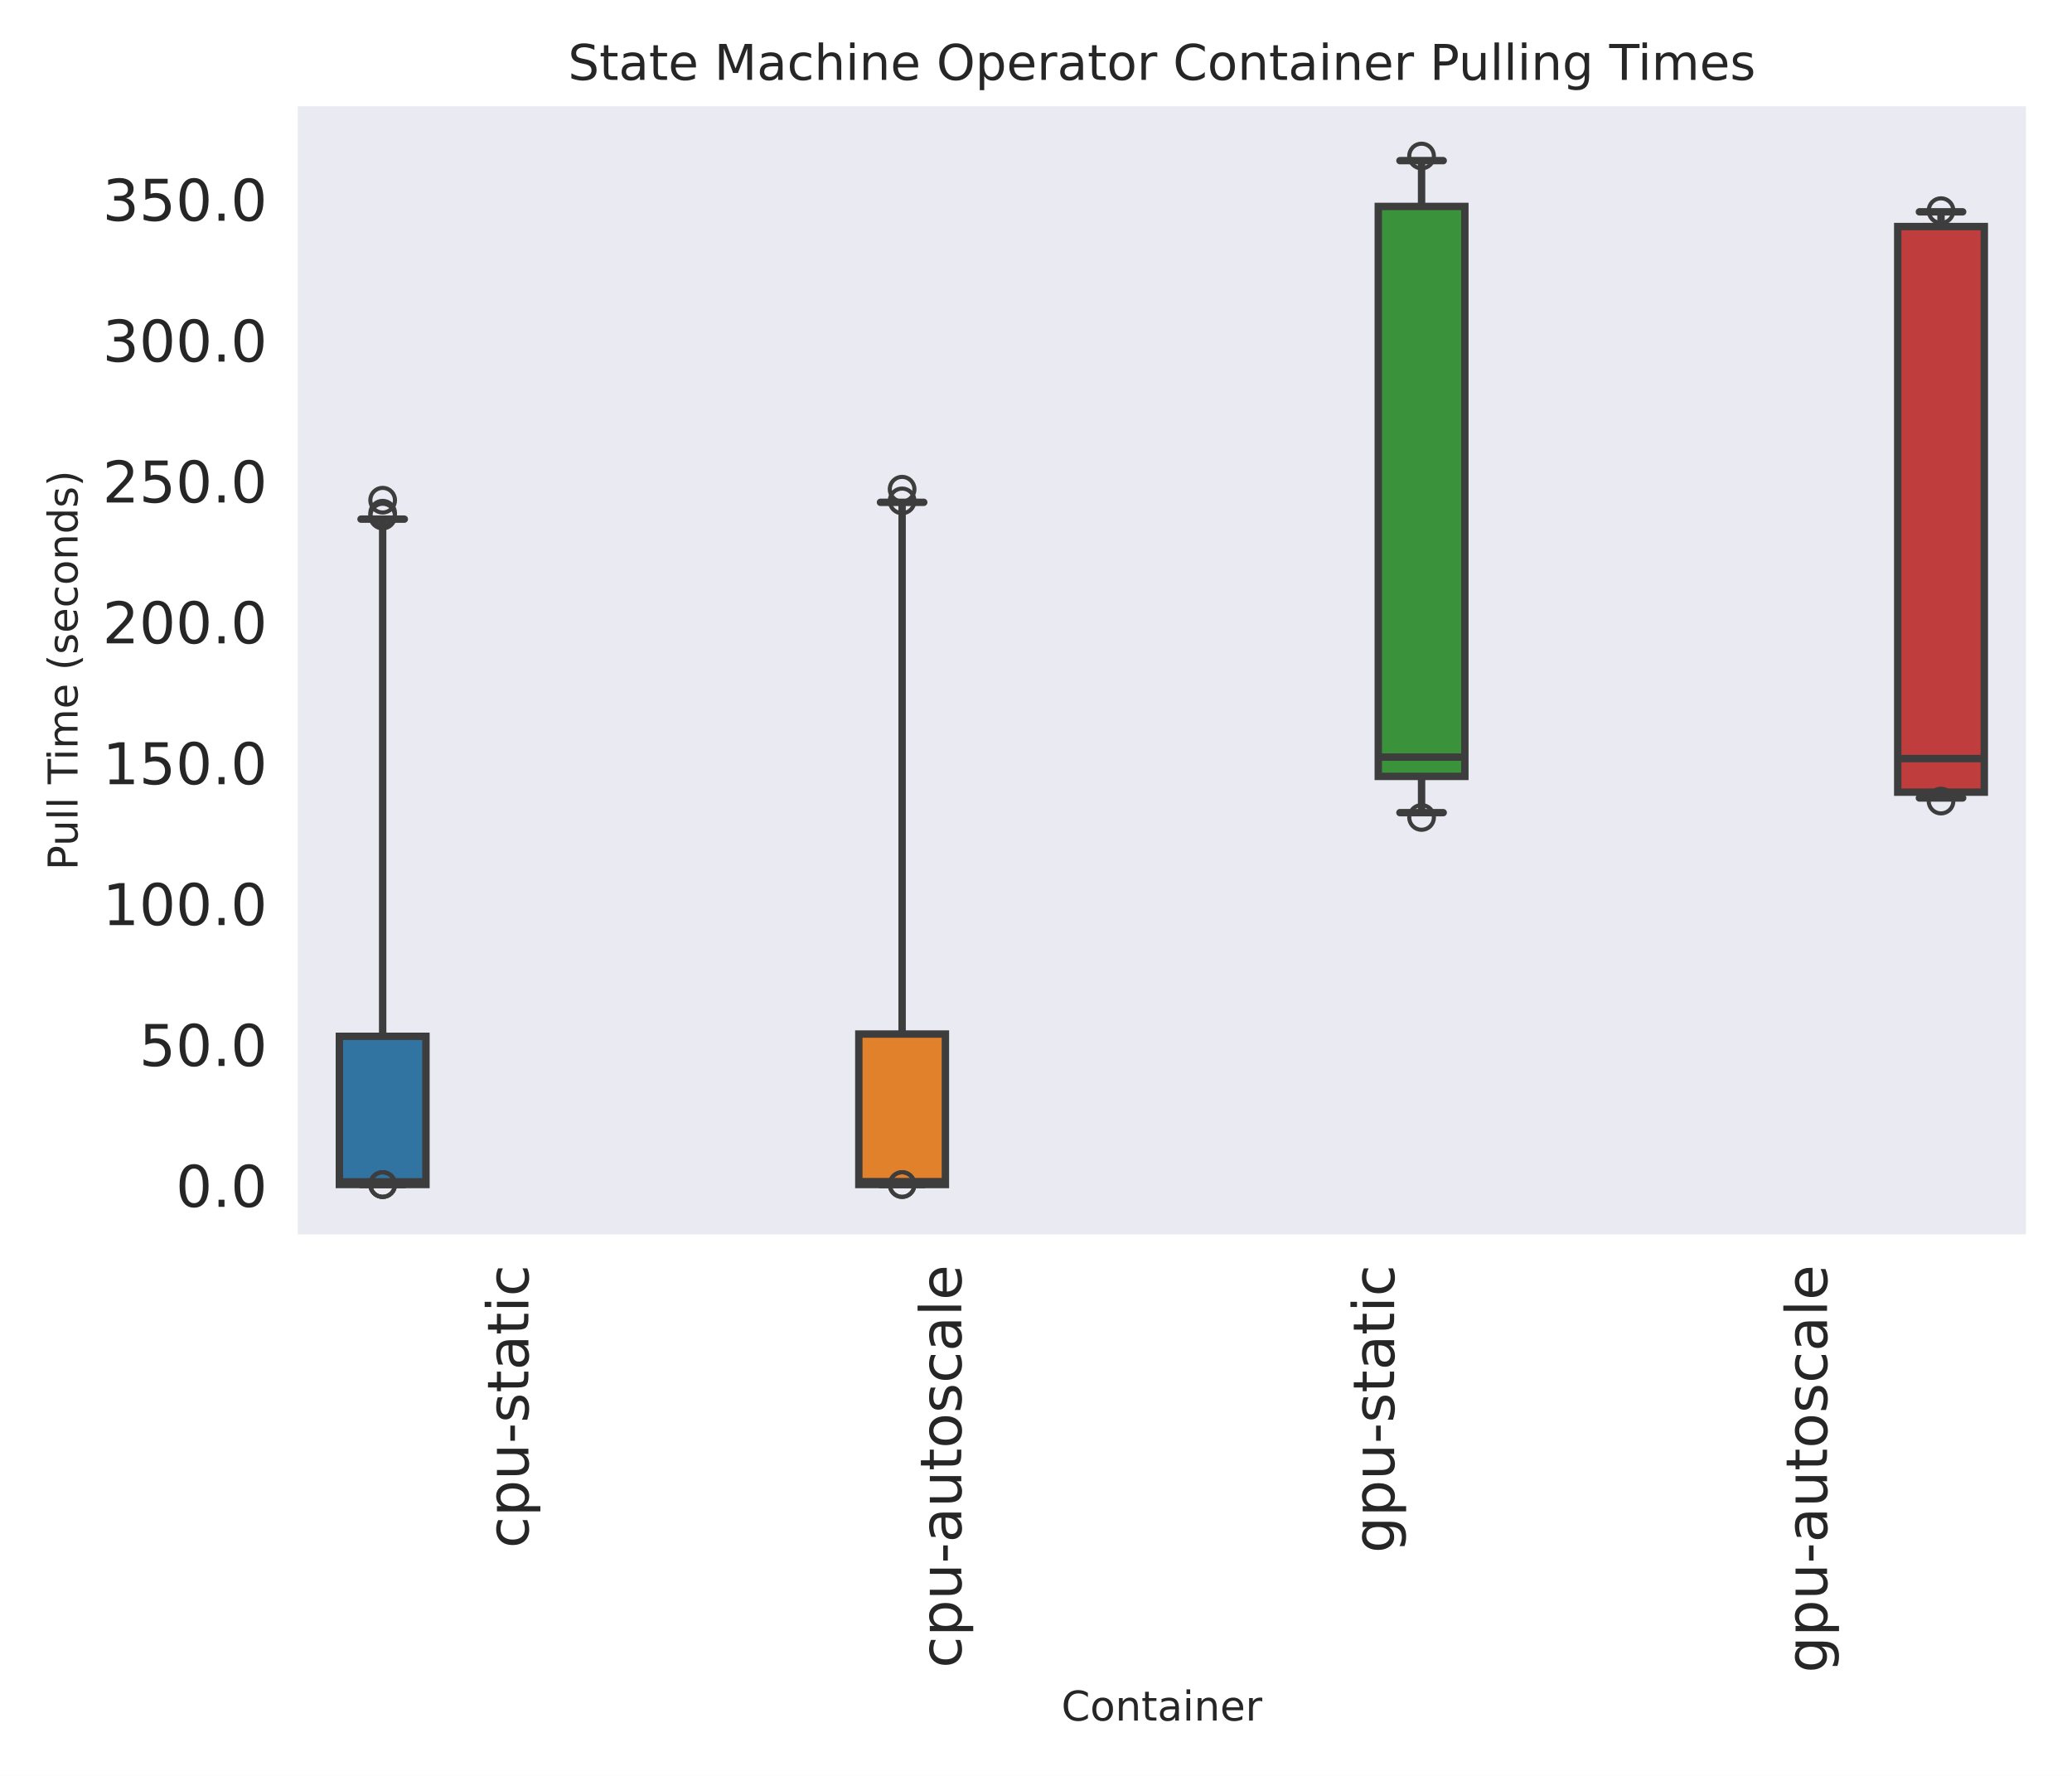
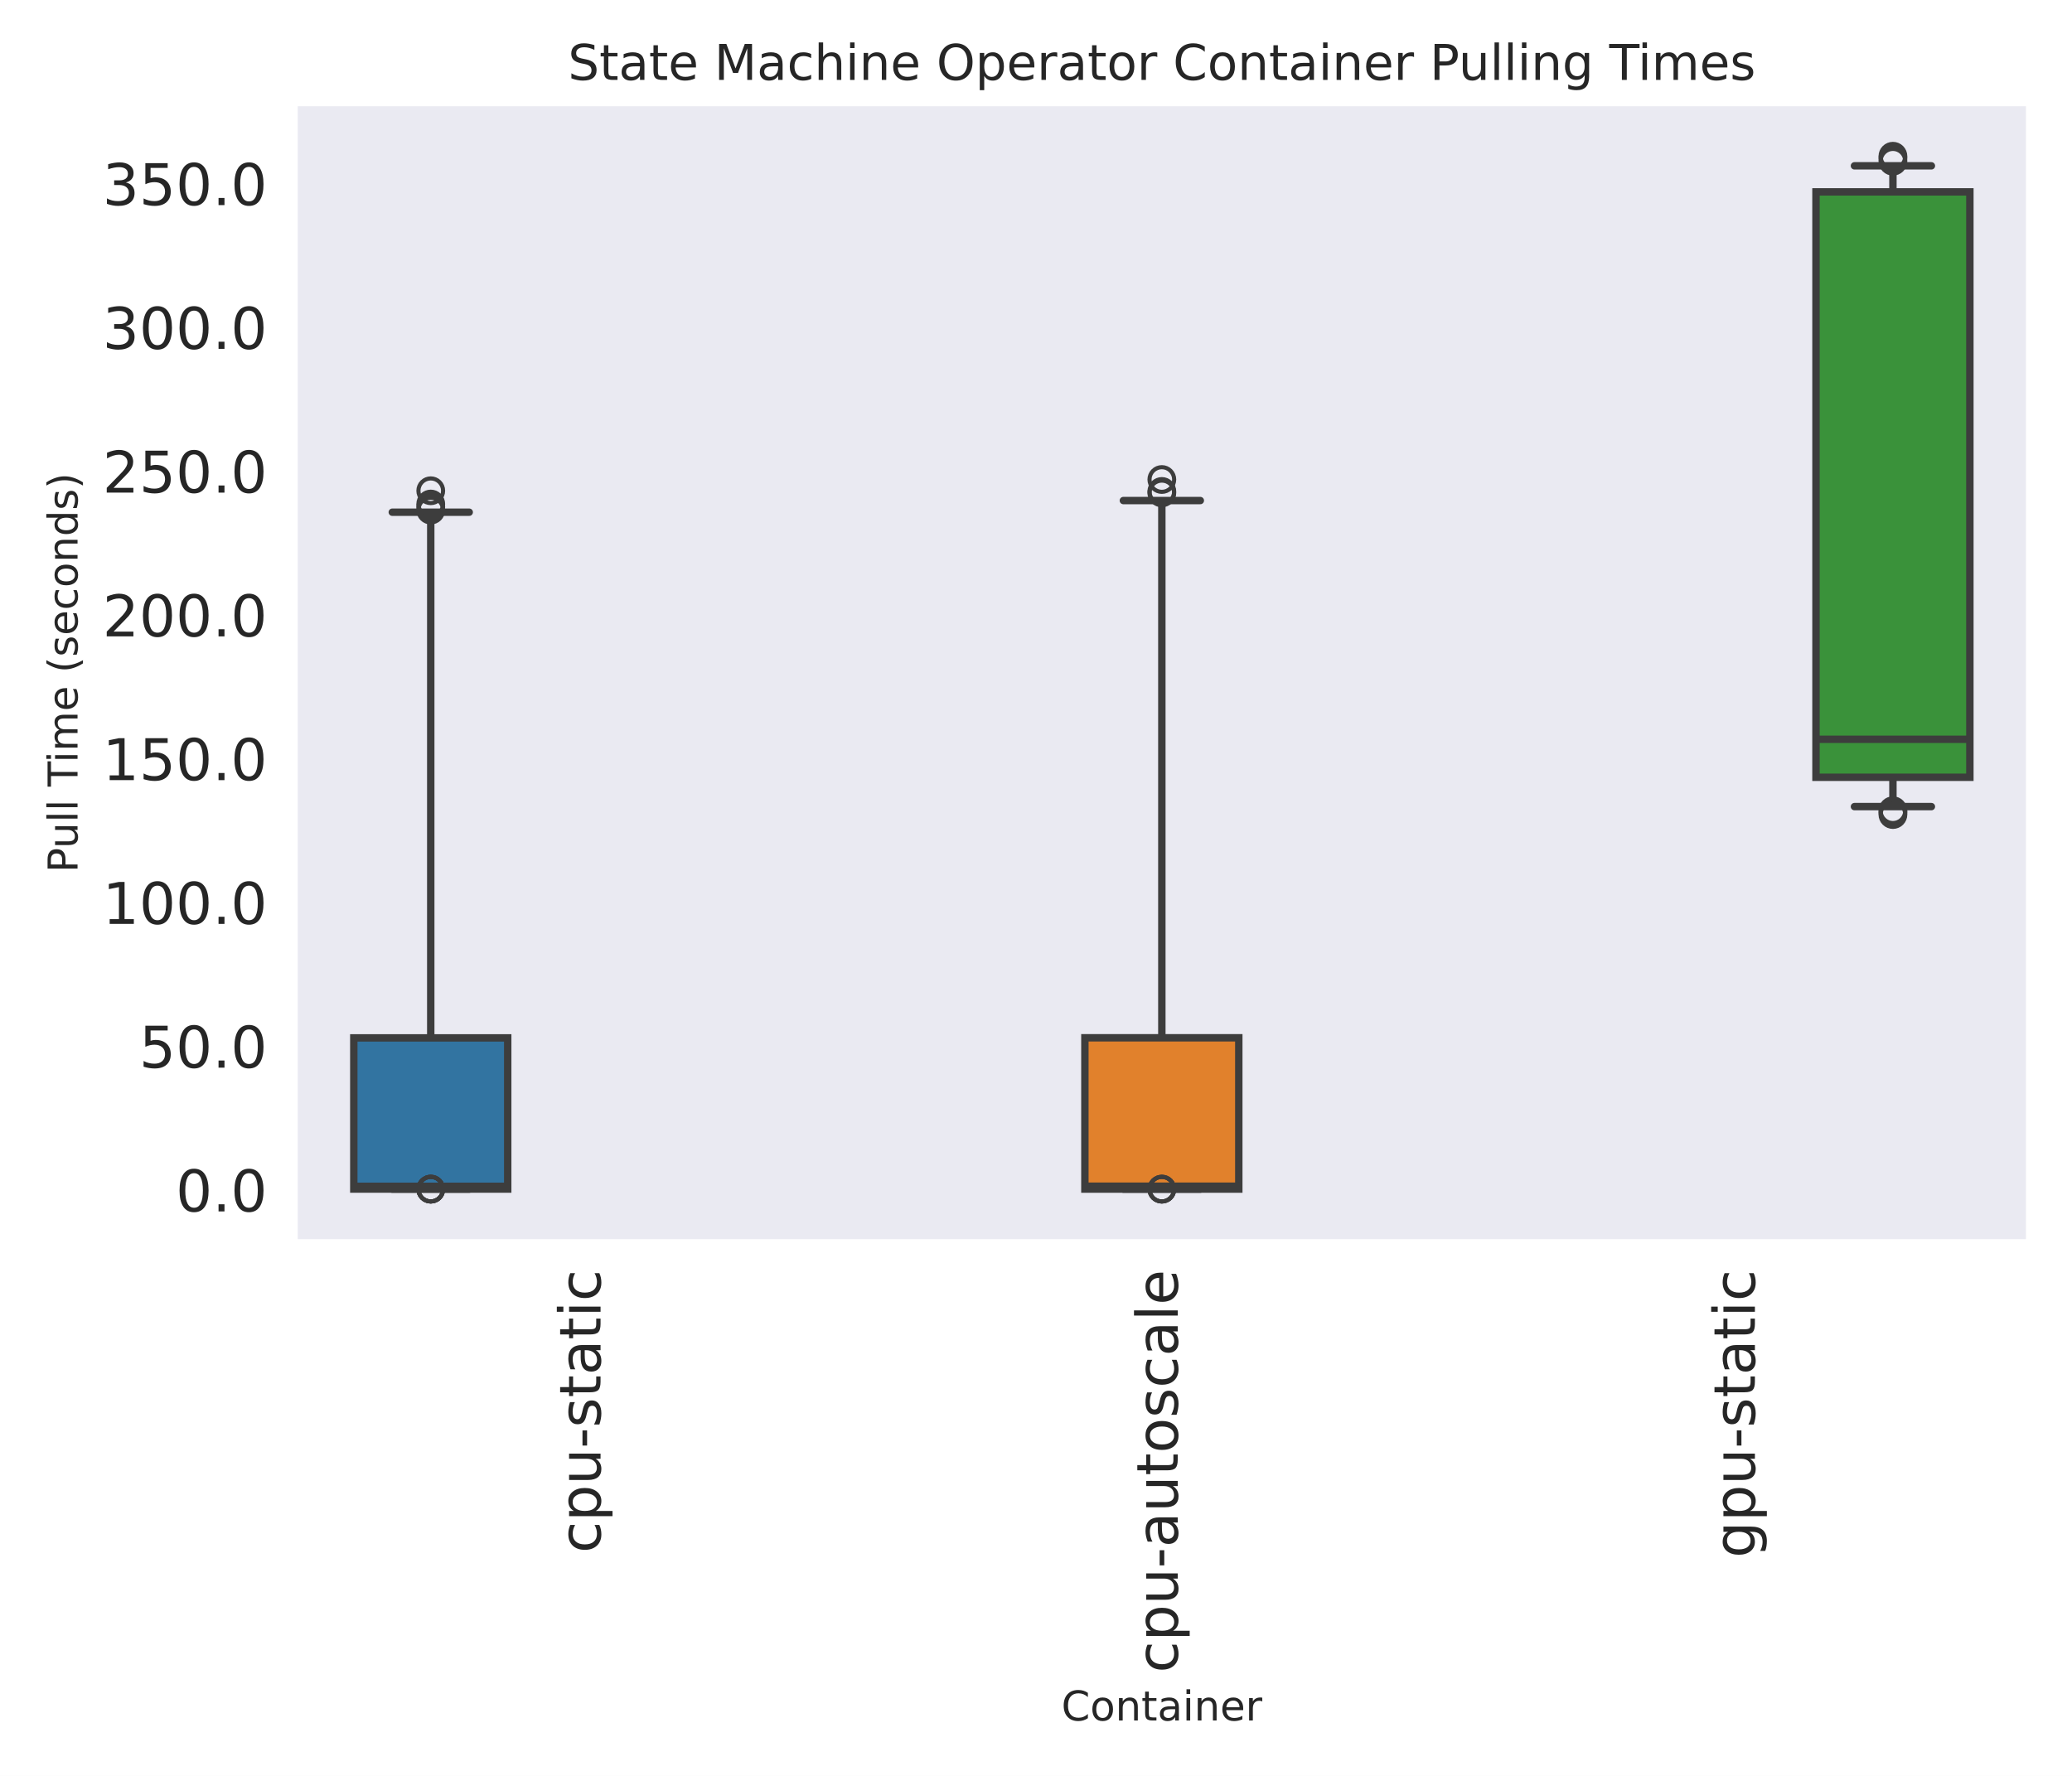
<svg xmlns="http://www.w3.org/2000/svg" xmlns:xlink="http://www.w3.org/1999/xlink" width="504pt" height="432pt" viewBox="0 0 504 432" version="1.1">
  <defs>
    <style type="text/css">*{stroke-linejoin: round; stroke-linecap: butt}</style>
  </defs>
  <g id="figure_1">
    <g id="patch_1">
      <path d="M 0 432  L 504 432  L 504 0  L 0 0  z " style="fill: #ffffff" />
    </g>
    <g id="axes_1">
      <g id="patch_2">
-         <path d="M 72.02 300.67  L 493.2 300.67  L 493.2 25.44  L 72.02 25.44  z " style="fill: #eaeaf2" />
+         <path d="M 72.02 301.84  L 493.2 301.84  L 493.2 25.44  L 72.02 25.44  z " style="fill: #eaeaf2" />
      </g>
      <g id="matplotlib.axis_1">
        <g id="xtick_1">
          <g id="text_1">
-             <g style="fill: #262626" transform="translate(128.5306 376.6156) rotate(-90) scale(0.14 -0.14)">
+             <g style="fill: #262626" transform="translate(146.0798 377.7856) rotate(-90) scale(0.14 -0.14)">
              <defs>
                <path id="DejaVuSans-63" d="M 3122 3366  L 3122 2828  Q 2878 2963 2633 3030  Q 2388 3097 2138 3097  Q 1578 3097 1268 2742  Q 959 2388 959 1747  Q 959 1106 1268 751  Q 1578 397 2138 397  Q 2388 397 2633 464  Q 2878 531 3122 666  L 3122 134  Q 2881 22 2623 -34  Q 2366 -91 2075 -91  Q 1284 -91 818 406  Q 353 903 353 1747  Q 353 2603 823 3093  Q 1294 3584 2113 3584  Q 2378 3584 2631 3529  Q 2884 3475 3122 3366  z " transform="scale(0.015625)" />
                <path id="DejaVuSans-70" d="M 1159 525  L 1159 -1331  L 581 -1331  L 581 3500  L 1159 3500  L 1159 2969  Q 1341 3281 1617 3432  Q 1894 3584 2278 3584  Q 2916 3584 3314 3078  Q 3713 2572 3713 1747  Q 3713 922 3314 415  Q 2916 -91 2278 -91  Q 1894 -91 1617 61  Q 1341 213 1159 525  z M 3116 1747  Q 3116 2381 2855 2742  Q 2594 3103 2138 3103  Q 1681 3103 1420 2742  Q 1159 2381 1159 1747  Q 1159 1113 1420 752  Q 1681 391 2138 391  Q 2594 391 2855 752  Q 3116 1113 3116 1747  z " transform="scale(0.015625)" />
                <path id="DejaVuSans-75" d="M 544 1381  L 544 3500  L 1119 3500  L 1119 1403  Q 1119 906 1312 657  Q 1506 409 1894 409  Q 2359 409 2629 706  Q 2900 1003 2900 1516  L 2900 3500  L 3475 3500  L 3475 0  L 2900 0  L 2900 538  Q 2691 219 2414 64  Q 2138 -91 1772 -91  Q 1169 -91 856 284  Q 544 659 544 1381  z M 1991 3584  L 1991 3584  z " transform="scale(0.015625)" />
                <path id="DejaVuSans-2d" d="M 313 2009  L 1997 2009  L 1997 1497  L 313 1497  L 313 2009  z " transform="scale(0.015625)" />
                <path id="DejaVuSans-73" d="M 2834 3397  L 2834 2853  Q 2591 2978 2328 3040  Q 2066 3103 1784 3103  Q 1356 3103 1142 2972  Q 928 2841 928 2578  Q 928 2378 1081 2264  Q 1234 2150 1697 2047  L 1894 2003  Q 2506 1872 2764 1633  Q 3022 1394 3022 966  Q 3022 478 2636 193  Q 2250 -91 1575 -91  Q 1294 -91 989 -36  Q 684 19 347 128  L 347 722  Q 666 556 975 473  Q 1284 391 1588 391  Q 1994 391 2212 530  Q 2431 669 2431 922  Q 2431 1156 2273 1281  Q 2116 1406 1581 1522  L 1381 1569  Q 847 1681 609 1914  Q 372 2147 372 2553  Q 372 3047 722 3315  Q 1072 3584 1716 3584  Q 2034 3584 2315 3537  Q 2597 3491 2834 3397  z " transform="scale(0.015625)" />
                <path id="DejaVuSans-74" d="M 1172 4494  L 1172 3500  L 2356 3500  L 2356 3053  L 1172 3053  L 1172 1153  Q 1172 725 1289 603  Q 1406 481 1766 481  L 2356 481  L 2356 0  L 1766 0  Q 1100 0 847 248  Q 594 497 594 1153  L 594 3053  L 172 3053  L 172 3500  L 594 3500  L 594 4494  L 1172 4494  z " transform="scale(0.015625)" />
                <path id="DejaVuSans-61" d="M 2194 1759  Q 1497 1759 1228 1600  Q 959 1441 959 1056  Q 959 750 1161 570  Q 1363 391 1709 391  Q 2188 391 2477 730  Q 2766 1069 2766 1631  L 2766 1759  L 2194 1759  z M 3341 1997  L 3341 0  L 2766 0  L 2766 531  Q 2569 213 2275 61  Q 1981 -91 1556 -91  Q 1019 -91 701 211  Q 384 513 384 1019  Q 384 1609 779 1909  Q 1175 2209 1959 2209  L 2766 2209  L 2766 2266  Q 2766 2663 2505 2880  Q 2244 3097 1772 3097  Q 1472 3097 1187 3025  Q 903 2953 641 2809  L 641 3341  Q 956 3463 1253 3523  Q 1550 3584 1831 3584  Q 2591 3584 2966 3190  Q 3341 2797 3341 1997  z " transform="scale(0.015625)" />
                <path id="DejaVuSans-69" d="M 603 3500  L 1178 3500  L 1178 0  L 603 0  L 603 3500  z M 603 4863  L 1178 4863  L 1178 4134  L 603 4134  L 603 4863  z " transform="scale(0.015625)" />
              </defs>
              <use xlink:href="#DejaVuSans-63" />
              <use xlink:href="#DejaVuSans-70" x="54.98" />
              <use xlink:href="#DejaVuSans-75" x="118.457" />
              <use xlink:href="#DejaVuSans-2d" x="181.836" />
              <use xlink:href="#DejaVuSans-73" x="217.92" />
              <use xlink:href="#DejaVuSans-74" x="270.02" />
              <use xlink:href="#DejaVuSans-61" x="309.229" />
              <use xlink:href="#DejaVuSans-74" x="370.508" />
              <use xlink:href="#DejaVuSans-69" x="409.717" />
              <use xlink:href="#DejaVuSans-63" x="437.5" />
            </g>
          </g>
        </g>
        <g id="xtick_2">
          <g id="text_2">
-             <g style="fill: #262626" transform="translate(233.8256 405.7597) rotate(-90) scale(0.14 -0.14)">
+             <g style="fill: #262626" transform="translate(286.4731 406.9297) rotate(-90) scale(0.14 -0.14)">
              <defs>
                <path id="DejaVuSans-6f" d="M 1959 3097  Q 1497 3097 1228 2736  Q 959 2375 959 1747  Q 959 1119 1226 758  Q 1494 397 1959 397  Q 2419 397 2687 759  Q 2956 1122 2956 1747  Q 2956 2369 2687 2733  Q 2419 3097 1959 3097  z M 1959 3584  Q 2709 3584 3137 3096  Q 3566 2609 3566 1747  Q 3566 888 3137 398  Q 2709 -91 1959 -91  Q 1206 -91 779 398  Q 353 888 353 1747  Q 353 2609 779 3096  Q 1206 3584 1959 3584  z " transform="scale(0.015625)" />
                <path id="DejaVuSans-6c" d="M 603 4863  L 1178 4863  L 1178 0  L 603 0  L 603 4863  z " transform="scale(0.015625)" />
                <path id="DejaVuSans-65" d="M 3597 1894  L 3597 1613  L 953 1613  Q 991 1019 1311 708  Q 1631 397 2203 397  Q 2534 397 2845 478  Q 3156 559 3463 722  L 3463 178  Q 3153 47 2828 -22  Q 2503 -91 2169 -91  Q 1331 -91 842 396  Q 353 884 353 1716  Q 353 2575 817 3079  Q 1281 3584 2069 3584  Q 2775 3584 3186 3129  Q 3597 2675 3597 1894  z M 3022 2063  Q 3016 2534 2758 2815  Q 2500 3097 2075 3097  Q 1594 3097 1305 2825  Q 1016 2553 972 2059  L 3022 2063  z " transform="scale(0.015625)" />
              </defs>
              <use xlink:href="#DejaVuSans-63" />
              <use xlink:href="#DejaVuSans-70" x="54.98" />
              <use xlink:href="#DejaVuSans-75" x="118.457" />
              <use xlink:href="#DejaVuSans-2d" x="181.836" />
              <use xlink:href="#DejaVuSans-61" x="217.92" />
              <use xlink:href="#DejaVuSans-75" x="279.199" />
              <use xlink:href="#DejaVuSans-74" x="342.578" />
              <use xlink:href="#DejaVuSans-6f" x="381.787" />
              <use xlink:href="#DejaVuSans-73" x="442.969" />
              <use xlink:href="#DejaVuSans-63" x="495.068" />
              <use xlink:href="#DejaVuSans-61" x="550.049" />
              <use xlink:href="#DejaVuSans-6c" x="611.328" />
              <use xlink:href="#DejaVuSans-65" x="639.111" />
            </g>
          </g>
        </g>
        <g id="xtick_3">
          <g id="text_3">
-             <g style="fill: #262626" transform="translate(339.1206 377.8056) rotate(-90) scale(0.14 -0.14)">
+             <g style="fill: #262626" transform="translate(426.8665 378.9756) rotate(-90) scale(0.14 -0.14)">
              <defs>
                <path id="DejaVuSans-67" d="M 2906 1791  Q 2906 2416 2648 2759  Q 2391 3103 1925 3103  Q 1463 3103 1205 2759  Q 947 2416 947 1791  Q 947 1169 1205 825  Q 1463 481 1925 481  Q 2391 481 2648 825  Q 2906 1169 2906 1791  z M 3481 434  Q 3481 -459 3084 -895  Q 2688 -1331 1869 -1331  Q 1566 -1331 1297 -1286  Q 1028 -1241 775 -1147  L 775 -588  Q 1028 -725 1275 -790  Q 1522 -856 1778 -856  Q 2344 -856 2625 -561  Q 2906 -266 2906 331  L 2906 616  Q 2728 306 2450 153  Q 2172 0 1784 0  Q 1141 0 747 490  Q 353 981 353 1791  Q 353 2603 747 3093  Q 1141 3584 1784 3584  Q 2172 3584 2450 3431  Q 2728 3278 2906 2969  L 2906 3500  L 3481 3500  L 3481 434  z " transform="scale(0.015625)" />
              </defs>
              <use xlink:href="#DejaVuSans-67" />
              <use xlink:href="#DejaVuSans-70" x="63.477" />
              <use xlink:href="#DejaVuSans-75" x="126.953" />
              <use xlink:href="#DejaVuSans-2d" x="190.332" />
              <use xlink:href="#DejaVuSans-73" x="226.416" />
              <use xlink:href="#DejaVuSans-74" x="278.516" />
              <use xlink:href="#DejaVuSans-61" x="317.725" />
              <use xlink:href="#DejaVuSans-74" x="379.004" />
              <use xlink:href="#DejaVuSans-69" x="418.213" />
              <use xlink:href="#DejaVuSans-63" x="445.996" />
            </g>
          </g>
        </g>
-         <g id="xtick_4">
-           <g id="text_4">
-             <g style="fill: #262626" transform="translate(444.4156 406.9497) rotate(-90) scale(0.14 -0.14)">
-               <use xlink:href="#DejaVuSans-67" />
-               <use xlink:href="#DejaVuSans-70" x="63.477" />
-               <use xlink:href="#DejaVuSans-75" x="126.953" />
-               <use xlink:href="#DejaVuSans-2d" x="190.332" />
-               <use xlink:href="#DejaVuSans-61" x="226.416" />
-               <use xlink:href="#DejaVuSans-75" x="287.695" />
-               <use xlink:href="#DejaVuSans-74" x="351.074" />
-               <use xlink:href="#DejaVuSans-6f" x="390.283" />
-               <use xlink:href="#DejaVuSans-73" x="451.465" />
-               <use xlink:href="#DejaVuSans-63" x="503.564" />
-               <use xlink:href="#DejaVuSans-61" x="558.545" />
-               <use xlink:href="#DejaVuSans-6c" x="619.824" />
-               <use xlink:href="#DejaVuSans-65" x="647.607" />
-             </g>
-           </g>
-         </g>
-         <g id="text_5">
-           <g style="fill: #262626" transform="translate(258.1764 418.5481) scale(0.1 -0.1)">
+         <g id="text_4">
+           <g style="fill: #262626" transform="translate(258.1764 418.5281) scale(0.1 -0.1)">
            <defs>
              <path id="DejaVuSans-43" d="M 4122 4306  L 4122 3641  Q 3803 3938 3442 4084  Q 3081 4231 2675 4231  Q 1875 4231 1450 3742  Q 1025 3253 1025 2328  Q 1025 1406 1450 917  Q 1875 428 2675 428  Q 3081 428 3442 575  Q 3803 722 4122 1019  L 4122 359  Q 3791 134 3420 21  Q 3050 -91 2638 -91  Q 1578 -91 968 557  Q 359 1206 359 2328  Q 359 3453 968 4101  Q 1578 4750 2638 4750  Q 3056 4750 3426 4639  Q 3797 4528 4122 4306  z " transform="scale(0.015625)" />
              <path id="DejaVuSans-6e" d="M 3513 2113  L 3513 0  L 2938 0  L 2938 2094  Q 2938 2591 2744 2837  Q 2550 3084 2163 3084  Q 1697 3084 1428 2787  Q 1159 2491 1159 1978  L 1159 0  L 581 0  L 581 3500  L 1159 3500  L 1159 2956  Q 1366 3272 1645 3428  Q 1925 3584 2291 3584  Q 2894 3584 3203 3211  Q 3513 2838 3513 2113  z " transform="scale(0.015625)" />
              <path id="DejaVuSans-72" d="M 2631 2963  Q 2534 3019 2420 3045  Q 2306 3072 2169 3072  Q 1681 3072 1420 2755  Q 1159 2438 1159 1844  L 1159 0  L 581 0  L 581 3500  L 1159 3500  L 1159 2956  Q 1341 3275 1631 3429  Q 1922 3584 2338 3584  Q 2397 3584 2469 3576  Q 2541 3569 2628 3553  L 2631 2963  z " transform="scale(0.015625)" />
            </defs>
            <use xlink:href="#DejaVuSans-43" />
            <use xlink:href="#DejaVuSans-6f" x="69.824" />
            <use xlink:href="#DejaVuSans-6e" x="131.006" />
            <use xlink:href="#DejaVuSans-74" x="194.385" />
            <use xlink:href="#DejaVuSans-61" x="233.594" />
            <use xlink:href="#DejaVuSans-69" x="294.873" />
            <use xlink:href="#DejaVuSans-6e" x="322.656" />
            <use xlink:href="#DejaVuSans-65" x="386.035" />
            <use xlink:href="#DejaVuSans-72" x="447.559" />
          </g>
        </g>
      </g>
      <g id="matplotlib.axis_2">
        <g id="ytick_1">
-           <g id="text_6">
-             <g style="fill: #262626" transform="translate(42.75563 293.5758) scale(0.14 -0.14)">
+           <g id="text_5">
+             <g style="fill: #262626" transform="translate(42.75563 294.6892) scale(0.14 -0.14)">
              <defs>
                <path id="DejaVuSans-30" d="M 2034 4250  Q 1547 4250 1301 3770  Q 1056 3291 1056 2328  Q 1056 1369 1301 889  Q 1547 409 2034 409  Q 2525 409 2770 889  Q 3016 1369 3016 2328  Q 3016 3291 2770 3770  Q 2525 4250 2034 4250  z M 2034 4750  Q 2819 4750 3233 4129  Q 3647 3509 3647 2328  Q 3647 1150 3233 529  Q 2819 -91 2034 -91  Q 1250 -91 836 529  Q 422 1150 422 2328  Q 422 3509 836 4129  Q 1250 4750 2034 4750  z " transform="scale(0.015625)" />
                <path id="DejaVuSans-2e" d="M 684 794  L 1344 794  L 1344 0  L 684 0  L 684 794  z " transform="scale(0.015625)" />
              </defs>
              <use xlink:href="#DejaVuSans-30" />
              <use xlink:href="#DejaVuSans-2e" x="63.623" />
              <use xlink:href="#DejaVuSans-30" x="95.41" />
            </g>
          </g>
        </g>
        <g id="ytick_2">
-           <g id="text_7">
-             <g style="fill: #262626" transform="translate(33.84813 259.3067) scale(0.14 -0.14)">
+           <g id="text_6">
+             <g style="fill: #262626" transform="translate(33.84813 259.7182) scale(0.14 -0.14)">
              <defs>
                <path id="DejaVuSans-35" d="M 691 4666  L 3169 4666  L 3169 4134  L 1269 4134  L 1269 2991  Q 1406 3038 1543 3061  Q 1681 3084 1819 3084  Q 2600 3084 3056 2656  Q 3513 2228 3513 1497  Q 3513 744 3044 326  Q 2575 -91 1722 -91  Q 1428 -91 1123 -41  Q 819 9 494 109  L 494 744  Q 775 591 1075 516  Q 1375 441 1709 441  Q 2250 441 2565 725  Q 2881 1009 2881 1497  Q 2881 1984 2565 2268  Q 2250 2553 1709 2553  Q 1456 2553 1204 2497  Q 953 2441 691 2322  L 691 4666  z " transform="scale(0.015625)" />
              </defs>
              <use xlink:href="#DejaVuSans-35" />
              <use xlink:href="#DejaVuSans-30" x="63.623" />
              <use xlink:href="#DejaVuSans-2e" x="127.246" />
              <use xlink:href="#DejaVuSans-30" x="159.033" />
            </g>
          </g>
        </g>
        <g id="ytick_3">
-           <g id="text_8">
-             <g style="fill: #262626" transform="translate(24.94063 225.0376) scale(0.14 -0.14)">
+           <g id="text_7">
+             <g style="fill: #262626" transform="translate(24.94063 224.7472) scale(0.14 -0.14)">
              <defs>
                <path id="DejaVuSans-31" d="M 794 531  L 1825 531  L 1825 4091  L 703 3866  L 703 4441  L 1819 4666  L 2450 4666  L 2450 531  L 3481 531  L 3481 0  L 794 0  L 794 531  z " transform="scale(0.015625)" />
              </defs>
              <use xlink:href="#DejaVuSans-31" />
              <use xlink:href="#DejaVuSans-30" x="63.623" />
              <use xlink:href="#DejaVuSans-30" x="127.246" />
              <use xlink:href="#DejaVuSans-2e" x="190.869" />
              <use xlink:href="#DejaVuSans-30" x="222.656" />
            </g>
          </g>
        </g>
        <g id="ytick_4">
-           <g id="text_9">
-             <g style="fill: #262626" transform="translate(24.94063 190.7686) scale(0.14 -0.14)">
+           <g id="text_8">
+             <g style="fill: #262626" transform="translate(24.94063 189.7763) scale(0.14 -0.14)">
              <use xlink:href="#DejaVuSans-31" />
              <use xlink:href="#DejaVuSans-35" x="63.623" />
              <use xlink:href="#DejaVuSans-30" x="127.246" />
              <use xlink:href="#DejaVuSans-2e" x="190.869" />
              <use xlink:href="#DejaVuSans-30" x="222.656" />
            </g>
          </g>
        </g>
        <g id="ytick_5">
-           <g id="text_10">
-             <g style="fill: #262626" transform="translate(24.94063 156.4995) scale(0.14 -0.14)">
+           <g id="text_9">
+             <g style="fill: #262626" transform="translate(24.94063 154.8053) scale(0.14 -0.14)">
              <defs>
                <path id="DejaVuSans-32" d="M 1228 531  L 3431 531  L 3431 0  L 469 0  L 469 531  Q 828 903 1448 1529  Q 2069 2156 2228 2338  Q 2531 2678 2651 2914  Q 2772 3150 2772 3378  Q 2772 3750 2511 3984  Q 2250 4219 1831 4219  Q 1534 4219 1204 4116  Q 875 4013 500 3803  L 500 4441  Q 881 4594 1212 4672  Q 1544 4750 1819 4750  Q 2544 4750 2975 4387  Q 3406 4025 3406 3419  Q 3406 3131 3298 2873  Q 3191 2616 2906 2266  Q 2828 2175 2409 1742  Q 1991 1309 1228 531  z " transform="scale(0.015625)" />
              </defs>
              <use xlink:href="#DejaVuSans-32" />
              <use xlink:href="#DejaVuSans-30" x="63.623" />
              <use xlink:href="#DejaVuSans-30" x="127.246" />
              <use xlink:href="#DejaVuSans-2e" x="190.869" />
              <use xlink:href="#DejaVuSans-30" x="222.656" />
            </g>
          </g>
        </g>
        <g id="ytick_6">
-           <g id="text_11">
-             <g style="fill: #262626" transform="translate(24.94063 122.2305) scale(0.14 -0.14)">
+           <g id="text_10">
+             <g style="fill: #262626" transform="translate(24.94063 119.8344) scale(0.14 -0.14)">
              <use xlink:href="#DejaVuSans-32" />
              <use xlink:href="#DejaVuSans-35" x="63.623" />
              <use xlink:href="#DejaVuSans-30" x="127.246" />
              <use xlink:href="#DejaVuSans-2e" x="190.869" />
              <use xlink:href="#DejaVuSans-30" x="222.656" />
            </g>
          </g>
        </g>
        <g id="ytick_7">
-           <g id="text_12">
-             <g style="fill: #262626" transform="translate(24.94063 87.96144) scale(0.14 -0.14)">
+           <g id="text_11">
+             <g style="fill: #262626" transform="translate(24.94063 84.8634) scale(0.14 -0.14)">
              <defs>
                <path id="DejaVuSans-33" d="M 2597 2516  Q 3050 2419 3304 2112  Q 3559 1806 3559 1356  Q 3559 666 3084 287  Q 2609 -91 1734 -91  Q 1441 -91 1130 -33  Q 819 25 488 141  L 488 750  Q 750 597 1062 519  Q 1375 441 1716 441  Q 2309 441 2620 675  Q 2931 909 2931 1356  Q 2931 1769 2642 2001  Q 2353 2234 1838 2234  L 1294 2234  L 1294 2753  L 1863 2753  Q 2328 2753 2575 2939  Q 2822 3125 2822 3475  Q 2822 3834 2567 4026  Q 2313 4219 1838 4219  Q 1578 4219 1281 4162  Q 984 4106 628 3988  L 628 4550  Q 988 4650 1302 4700  Q 1616 4750 1894 4750  Q 2613 4750 3031 4423  Q 3450 4097 3450 3541  Q 3450 3153 3228 2886  Q 3006 2619 2597 2516  z " transform="scale(0.015625)" />
              </defs>
              <use xlink:href="#DejaVuSans-33" />
              <use xlink:href="#DejaVuSans-30" x="63.623" />
              <use xlink:href="#DejaVuSans-30" x="127.246" />
              <use xlink:href="#DejaVuSans-2e" x="190.869" />
              <use xlink:href="#DejaVuSans-30" x="222.656" />
            </g>
          </g>
        </g>
        <g id="ytick_8">
-           <g id="text_13">
-             <g style="fill: #262626" transform="translate(24.94063 53.69239) scale(0.14 -0.14)">
+           <g id="text_12">
+             <g style="fill: #262626" transform="translate(24.94063 49.89244) scale(0.14 -0.14)">
              <use xlink:href="#DejaVuSans-33" />
              <use xlink:href="#DejaVuSans-35" x="63.623" />
              <use xlink:href="#DejaVuSans-30" x="127.246" />
              <use xlink:href="#DejaVuSans-2e" x="190.869" />
              <use xlink:href="#DejaVuSans-30" x="222.656" />
            </g>
          </g>
        </g>
-         <g id="text_14">
-           <g style="fill: #262626" transform="translate(18.86094 211.68) rotate(-90) scale(0.1 -0.1)">
+         <g id="text_13">
+           <g style="fill: #262626" transform="translate(18.86094 212.265) rotate(-90) scale(0.1 -0.1)">
            <defs>
              <path id="DejaVuSans-50" d="M 1259 4147  L 1259 2394  L 2053 2394  Q 2494 2394 2734 2622  Q 2975 2850 2975 3272  Q 2975 3691 2734 3919  Q 2494 4147 2053 4147  L 1259 4147  z M 628 4666  L 2053 4666  Q 2838 4666 3239 4311  Q 3641 3956 3641 3272  Q 3641 2581 3239 2228  Q 2838 1875 2053 1875  L 1259 1875  L 1259 0  L 628 0  L 628 4666  z " transform="scale(0.015625)" />
              <path id="DejaVuSans-20" transform="scale(0.015625)" />
              <path id="DejaVuSans-54" d="M -19 4666  L 3928 4666  L 3928 4134  L 2272 4134  L 2272 0  L 1638 0  L 1638 4134  L -19 4134  L -19 4666  z " transform="scale(0.015625)" />
              <path id="DejaVuSans-6d" d="M 3328 2828  Q 3544 3216 3844 3400  Q 4144 3584 4550 3584  Q 5097 3584 5394 3201  Q 5691 2819 5691 2113  L 5691 0  L 5113 0  L 5113 2094  Q 5113 2597 4934 2840  Q 4756 3084 4391 3084  Q 3944 3084 3684 2787  Q 3425 2491 3425 1978  L 3425 0  L 2847 0  L 2847 2094  Q 2847 2600 2669 2842  Q 2491 3084 2119 3084  Q 1678 3084 1418 2786  Q 1159 2488 1159 1978  L 1159 0  L 581 0  L 581 3500  L 1159 3500  L 1159 2956  Q 1356 3278 1631 3431  Q 1906 3584 2284 3584  Q 2666 3584 2933 3390  Q 3200 3197 3328 2828  z " transform="scale(0.015625)" />
              <path id="DejaVuSans-28" d="M 1984 4856  Q 1566 4138 1362 3434  Q 1159 2731 1159 2009  Q 1159 1288 1364 580  Q 1569 -128 1984 -844  L 1484 -844  Q 1016 -109 783 600  Q 550 1309 550 2009  Q 550 2706 781 3412  Q 1013 4119 1484 4856  L 1984 4856  z " transform="scale(0.015625)" />
              <path id="DejaVuSans-64" d="M 2906 2969  L 2906 4863  L 3481 4863  L 3481 0  L 2906 0  L 2906 525  Q 2725 213 2448 61  Q 2172 -91 1784 -91  Q 1150 -91 751 415  Q 353 922 353 1747  Q 353 2572 751 3078  Q 1150 3584 1784 3584  Q 2172 3584 2448 3432  Q 2725 3281 2906 2969  z M 947 1747  Q 947 1113 1208 752  Q 1469 391 1925 391  Q 2381 391 2643 752  Q 2906 1113 2906 1747  Q 2906 2381 2643 2742  Q 2381 3103 1925 3103  Q 1469 3103 1208 2742  Q 947 2381 947 1747  z " transform="scale(0.015625)" />
              <path id="DejaVuSans-29" d="M 513 4856  L 1013 4856  Q 1481 4119 1714 3412  Q 1947 2706 1947 2009  Q 1947 1309 1714 600  Q 1481 -109 1013 -844  L 513 -844  Q 928 -128 1133 580  Q 1338 1288 1338 2009  Q 1338 2731 1133 3434  Q 928 4138 513 4856  z " transform="scale(0.015625)" />
            </defs>
            <use xlink:href="#DejaVuSans-50" />
            <use xlink:href="#DejaVuSans-75" x="58.553" />
            <use xlink:href="#DejaVuSans-6c" x="121.932" />
            <use xlink:href="#DejaVuSans-6c" x="149.715" />
            <use xlink:href="#DejaVuSans-20" x="177.498" />
            <use xlink:href="#DejaVuSans-54" x="209.285" />
            <use xlink:href="#DejaVuSans-69" x="267.244" />
            <use xlink:href="#DejaVuSans-6d" x="295.027" />
            <use xlink:href="#DejaVuSans-65" x="392.439" />
            <use xlink:href="#DejaVuSans-20" x="453.963" />
            <use xlink:href="#DejaVuSans-28" x="485.75" />
            <use xlink:href="#DejaVuSans-73" x="524.764" />
            <use xlink:href="#DejaVuSans-65" x="576.863" />
            <use xlink:href="#DejaVuSans-63" x="638.387" />
            <use xlink:href="#DejaVuSans-6f" x="693.367" />
            <use xlink:href="#DejaVuSans-6e" x="754.549" />
            <use xlink:href="#DejaVuSans-64" x="817.928" />
            <use xlink:href="#DejaVuSans-73" x="881.404" />
            <use xlink:href="#DejaVuSans-29" x="933.504" />
          </g>
        </g>
      </g>
      <g id="patch_3">
-         <path d="M 82.549 288.141  L 103.609 288.141  L 103.609 252.093  L 82.549 252.093  L 82.549 288.141  z " clip-path="url(#p2179968669)" style="fill: #3274a1; stroke: #3d3d3d; stroke-width: 1.8; stroke-linejoin: miter" />
+         <path d="M 86.059 289.251  L 123.498 289.251  L 123.498 252.476  L 86.059 252.476  L 86.059 289.251  z " clip-path="url(#pa03a185634)" style="fill: #3274a1; stroke: #3d3d3d; stroke-width: 1.8; stroke-linejoin: miter" />
      </g>
      <g id="line2d_1">
-         <path d="M 93.079 288.141  L 93.079 288.158  " clip-path="url(#p2179968669)" style="fill: none; stroke: #3d3d3d; stroke-width: 1.8" />
+         <path d="M 104.778 289.251  L 104.778 289.269  " clip-path="url(#pa03a185634)" style="fill: none; stroke: #3d3d3d; stroke-width: 1.8" />
      </g>
      <g id="line2d_2">
-         <path d="M 93.079 252.093  L 93.079 126.288  " clip-path="url(#p2179968669)" style="fill: none; stroke: #3d3d3d; stroke-width: 1.8" />
+         <path d="M 104.778 252.476  L 104.778 124.6  " clip-path="url(#pa03a185634)" style="fill: none; stroke: #3d3d3d; stroke-width: 1.8" />
      </g>
      <g id="line2d_3">
-         <path d="M 87.814 288.158  L 98.344 288.158  " clip-path="url(#p2179968669)" style="fill: none; stroke: #3d3d3d; stroke-width: 1.8; stroke-linecap: round" />
+         <path d="M 95.419 289.269  L 114.138 289.269  " clip-path="url(#pa03a185634)" style="fill: none; stroke: #3d3d3d; stroke-width: 1.8; stroke-linecap: round" />
      </g>
      <g id="line2d_4">
-         <path d="M 87.814 126.288  L 98.344 126.288  " clip-path="url(#p2179968669)" style="fill: none; stroke: #3d3d3d; stroke-width: 1.8; stroke-linecap: round" />
+         <path d="M 95.419 124.6  L 114.138 124.6  " clip-path="url(#pa03a185634)" style="fill: none; stroke: #3d3d3d; stroke-width: 1.8; stroke-linecap: round" />
      </g>
      <g id="line2d_5">
        <defs>
-           <path id="m1136e06bcf" d="M 0 3  C 0.796 3 1.559 2.684 2.121 2.121  C 2.684 1.559 3 0.796 3 0  C 3 -0.796 2.684 -1.559 2.121 -2.121  C 1.559 -2.684 0.796 -3 0 -3  C -0.796 -3 -1.559 -2.684 -2.121 -2.121  C -2.684 -1.559 -3 -0.796 -3 0  C -3 0.796 -2.684 1.559 -2.121 2.121  C -1.559 2.684 -0.796 3 0 3  z " style="stroke: #3d3d3d" />
+           <path id="md12fef4f59" d="M 0 3  C 0.796 3 1.559 2.684 2.121 2.121  C 2.684 1.559 3 0.796 3 0  C 3 -0.796 2.684 -1.559 2.121 -2.121  C 1.559 -2.684 0.796 -3 0 -3  C -0.796 -3 -1.559 -2.684 -2.121 -2.121  C -2.684 -1.559 -3 -0.796 -3 0  C -3 0.796 -2.684 1.559 -2.121 2.121  C -1.559 2.684 -0.796 3 0 3  z " style="stroke: #3d3d3d" />
        </defs>
-         <g clip-path="url(#p2179968669)">
-           <use xlink:href="#m1136e06bcf" x="93.079" y="288.16" style="fill-opacity: 0; stroke: #3d3d3d" />
-           <use xlink:href="#m1136e06bcf" x="93.079" y="288.158" style="fill-opacity: 0; stroke: #3d3d3d" />
-           <use xlink:href="#m1136e06bcf" x="93.079" y="288.159" style="fill-opacity: 0; stroke: #3d3d3d" />
-           <use xlink:href="#m1136e06bcf" x="93.079" y="124.842" style="fill-opacity: 0; stroke: #3d3d3d" />
-           <use xlink:href="#m1136e06bcf" x="93.079" y="125.531" style="fill-opacity: 0; stroke: #3d3d3d" />
-           <use xlink:href="#m1136e06bcf" x="93.079" y="121.676" style="fill-opacity: 0; stroke: #3d3d3d" />
+         <g clip-path="url(#pa03a185634)">
+           <use xlink:href="#md12fef4f59" x="104.778" y="289.271" style="fill-opacity: 0; stroke: #3d3d3d" />
+           <use xlink:href="#md12fef4f59" x="104.778" y="289.27" style="fill-opacity: 0; stroke: #3d3d3d" />
+           <use xlink:href="#md12fef4f59" x="104.778" y="289.27" style="fill-opacity: 0; stroke: #3d3d3d" />
+           <use xlink:href="#md12fef4f59" x="104.778" y="289.272" style="fill-opacity: 0; stroke: #3d3d3d" />
+           <use xlink:href="#md12fef4f59" x="104.778" y="122.608" style="fill-opacity: 0; stroke: #3d3d3d" />
+           <use xlink:href="#md12fef4f59" x="104.778" y="124.084" style="fill-opacity: 0; stroke: #3d3d3d" />
+           <use xlink:href="#md12fef4f59" x="104.778" y="123.311" style="fill-opacity: 0; stroke: #3d3d3d" />
+           <use xlink:href="#md12fef4f59" x="104.778" y="119.378" style="fill-opacity: 0; stroke: #3d3d3d" />
        </g>
      </g>
      <g id="patch_4">
-         <path d="M 208.904 288.143  L 229.963 288.143  L 229.963 251.544  L 208.904 251.544  L 208.904 288.143  z " clip-path="url(#p2179968669)" style="fill: #e1812c; stroke: #3d3d3d; stroke-width: 1.8; stroke-linejoin: miter" />
+         <path d="M 263.891 289.257  L 301.329 289.257  L 301.329 252.452  L 263.891 252.452  L 263.891 289.257  z " clip-path="url(#pa03a185634)" style="fill: #e1812c; stroke: #3d3d3d; stroke-width: 1.8; stroke-linejoin: miter" />
      </g>
      <g id="line2d_6">
-         <path d="M 219.433 288.143  L 219.433 288.153  " clip-path="url(#p2179968669)" style="fill: none; stroke: #3d3d3d; stroke-width: 1.8" />
+         <path d="M 282.61 289.257  L 282.61 289.269  " clip-path="url(#pa03a185634)" style="fill: none; stroke: #3d3d3d; stroke-width: 1.8" />
      </g>
      <g id="line2d_7">
-         <path d="M 219.433 251.544  L 219.433 122.195  " clip-path="url(#p2179968669)" style="fill: none; stroke: #3d3d3d; stroke-width: 1.8" />
+         <path d="M 282.61 252.452  L 282.61 121.764  " clip-path="url(#pa03a185634)" style="fill: none; stroke: #3d3d3d; stroke-width: 1.8" />
      </g>
      <g id="line2d_8">
-         <path d="M 214.168 288.153  L 224.698 288.153  " clip-path="url(#p2179968669)" style="fill: none; stroke: #3d3d3d; stroke-width: 1.8; stroke-linecap: round" />
+         <path d="M 273.25 289.269  L 291.97 289.269  " clip-path="url(#pa03a185634)" style="fill: none; stroke: #3d3d3d; stroke-width: 1.8; stroke-linecap: round" />
      </g>
      <g id="line2d_9">
-         <path d="M 214.168 122.195  L 224.698 122.195  " clip-path="url(#p2179968669)" style="fill: none; stroke: #3d3d3d; stroke-width: 1.8; stroke-linecap: round" />
+         <path d="M 273.25 121.764  L 291.97 121.764  " clip-path="url(#pa03a185634)" style="fill: none; stroke: #3d3d3d; stroke-width: 1.8; stroke-linecap: round" />
      </g>
      <g id="line2d_10">
-         <g clip-path="url(#p2179968669)">
-           <use xlink:href="#m1136e06bcf" x="219.433" y="288.158" style="fill-opacity: 0; stroke: #3d3d3d" />
-           <use xlink:href="#m1136e06bcf" x="219.433" y="288.157" style="fill-opacity: 0; stroke: #3d3d3d" />
-           <use xlink:href="#m1136e06bcf" x="219.433" y="121.845" style="fill-opacity: 0; stroke: #3d3d3d" />
-           <use xlink:href="#m1136e06bcf" x="219.433" y="118.999" style="fill-opacity: 0; stroke: #3d3d3d" />
+         <g clip-path="url(#pa03a185634)">
+           <use xlink:href="#md12fef4f59" x="282.61" y="289.273" style="fill-opacity: 0; stroke: #3d3d3d" />
+           <use xlink:href="#md12fef4f59" x="282.61" y="289.271" style="fill-opacity: 0; stroke: #3d3d3d" />
+           <use xlink:href="#md12fef4f59" x="282.61" y="289.276" style="fill-opacity: 0; stroke: #3d3d3d" />
+           <use xlink:href="#md12fef4f59" x="282.61" y="119.55" style="fill-opacity: 0; stroke: #3d3d3d" />
+           <use xlink:href="#md12fef4f59" x="282.61" y="119.907" style="fill-opacity: 0; stroke: #3d3d3d" />
+           <use xlink:href="#md12fef4f59" x="282.61" y="116.645" style="fill-opacity: 0; stroke: #3d3d3d" />
        </g>
      </g>
      <g id="patch_5">
-         <path d="M 335.257 188.865  L 356.317 188.865  L 356.317 50.218  L 335.257 50.218  L 335.257 188.865  z " clip-path="url(#p2179968669)" style="fill: #3a923a; stroke: #3d3d3d; stroke-width: 1.8; stroke-linejoin: miter" />
+         <path d="M 441.722 189.082  L 479.161 189.082  L 479.161 46.677  L 441.722 46.677  L 441.722 189.082  z " clip-path="url(#pa03a185634)" style="fill: #3a923a; stroke: #3d3d3d; stroke-width: 1.8; stroke-linejoin: miter" />
      </g>
      <g id="line2d_11">
-         <path d="M 345.787 188.865  L 345.787 197.687  " clip-path="url(#p2179968669)" style="fill: none; stroke: #3d3d3d; stroke-width: 1.8" />
+         <path d="M 460.442 189.082  L 460.442 196.216  " clip-path="url(#pa03a185634)" style="fill: none; stroke: #3d3d3d; stroke-width: 1.8" />
      </g>
      <g id="line2d_12">
-         <path d="M 345.787 50.218  L 345.787 39.076  " clip-path="url(#p2179968669)" style="fill: none; stroke: #3d3d3d; stroke-width: 1.8" />
+         <path d="M 460.442 46.677  L 460.442 40.34  " clip-path="url(#pa03a185634)" style="fill: none; stroke: #3d3d3d; stroke-width: 1.8" />
      </g>
      <g id="line2d_13">
-         <path d="M 340.522 197.687  L 351.052 197.687  " clip-path="url(#p2179968669)" style="fill: none; stroke: #3d3d3d; stroke-width: 1.8; stroke-linecap: round" />
+         <path d="M 451.082 196.216  L 469.801 196.216  " clip-path="url(#pa03a185634)" style="fill: none; stroke: #3d3d3d; stroke-width: 1.8; stroke-linecap: round" />
      </g>
      <g id="line2d_14">
-         <path d="M 340.522 39.076  L 351.052 39.076  " clip-path="url(#p2179968669)" style="fill: none; stroke: #3d3d3d; stroke-width: 1.8; stroke-linecap: round" />
+         <path d="M 451.082 40.34  L 469.801 40.34  " clip-path="url(#pa03a185634)" style="fill: none; stroke: #3d3d3d; stroke-width: 1.8; stroke-linecap: round" />
      </g>
      <g id="line2d_15">
-         <g clip-path="url(#p2179968669)">
-           <use xlink:href="#m1136e06bcf" x="345.787" y="198.854" style="fill-opacity: 0; stroke: #3d3d3d" />
-           <use xlink:href="#m1136e06bcf" x="345.787" y="37.95" style="fill-opacity: 0; stroke: #3d3d3d" />
-         </g>
+         <g clip-path="url(#pa03a185634)">
+           <use xlink:href="#md12fef4f59" x="460.442" y="198.144" style="fill-opacity: 0; stroke: #3d3d3d" />
+           <use xlink:href="#md12fef4f59" x="460.442" y="197.604" style="fill-opacity: 0; stroke: #3d3d3d" />
+           <use xlink:href="#md12fef4f59" x="460.442" y="197.218" style="fill-opacity: 0; stroke: #3d3d3d" />
+           <use xlink:href="#md12fef4f59" x="460.442" y="38.487" style="fill-opacity: 0; stroke: #3d3d3d" />
+           <use xlink:href="#md12fef4f59" x="460.442" y="38.004" style="fill-opacity: 0; stroke: #3d3d3d" />
+           <use xlink:href="#md12fef4f59" x="460.442" y="39.219" style="fill-opacity: 0; stroke: #3d3d3d" />
+         </g>
+       </g>
+       <g id="line2d_16">
+         <path d="M 86.059 288.58  L 123.498 288.58  " clip-path="url(#pa03a185634)" style="fill: none; stroke: #3d3d3d; stroke-width: 1.8" />
+       </g>
+       <g id="line2d_17">
+         <path d="M 263.891 288.55  L 301.329 288.55  " clip-path="url(#pa03a185634)" style="fill: none; stroke: #3d3d3d; stroke-width: 1.8" />
+       </g>
+       <g id="line2d_18">
+         <path d="M 441.722 179.847  L 479.161 179.847  " clip-path="url(#pa03a185634)" style="fill: none; stroke: #3d3d3d; stroke-width: 1.8" />
      </g>
      <g id="patch_6">
-         <path d="M 461.611 192.701  L 482.671 192.701  L 482.671 55.107  L 461.611 55.107  L 461.611 192.701  z " clip-path="url(#p2179968669)" style="fill: #c03d3e; stroke: #3d3d3d; stroke-width: 1.8; stroke-linejoin: miter" />
-       </g>
-       <g id="line2d_16">
-         <path d="M 472.141 192.701  L 472.141 194.114  " clip-path="url(#p2179968669)" style="fill: none; stroke: #3d3d3d; stroke-width: 1.8" />
-       </g>
-       <g id="line2d_17">
-         <path d="M 472.141 55.107  L 472.141 51.529  " clip-path="url(#p2179968669)" style="fill: none; stroke: #3d3d3d; stroke-width: 1.8" />
-       </g>
-       <g id="line2d_18">
-         <path d="M 466.876 194.114  L 477.406 194.114  " clip-path="url(#p2179968669)" style="fill: none; stroke: #3d3d3d; stroke-width: 1.8; stroke-linecap: round" />
-       </g>
-       <g id="line2d_19">
-         <path d="M 466.876 51.529  L 477.406 51.529  " clip-path="url(#p2179968669)" style="fill: none; stroke: #3d3d3d; stroke-width: 1.8; stroke-linecap: round" />
-       </g>
-       <g id="line2d_20">
-         <g clip-path="url(#p2179968669)">
-           <use xlink:href="#m1136e06bcf" x="472.141" y="194.868" style="fill-opacity: 0; stroke: #3d3d3d" />
-           <use xlink:href="#m1136e06bcf" x="472.141" y="51.243" style="fill-opacity: 0; stroke: #3d3d3d" />
-         </g>
-       </g>
-       <g id="line2d_21">
-         <path d="M 82.549 287.493  L 103.609 287.493  " clip-path="url(#p2179968669)" style="fill: none; stroke: #3d3d3d; stroke-width: 1.8" />
-       </g>
-       <g id="line2d_22">
-         <path d="M 208.904 287.441  L 229.963 287.441  " clip-path="url(#p2179968669)" style="fill: none; stroke: #3d3d3d; stroke-width: 1.8" />
-       </g>
-       <g id="line2d_23">
-         <path d="M 335.257 184.169  L 356.317 184.169  " clip-path="url(#p2179968669)" style="fill: none; stroke: #3d3d3d; stroke-width: 1.8" />
-       </g>
-       <g id="line2d_24">
-         <path d="M 461.611 184.533  L 482.671 184.533  " clip-path="url(#p2179968669)" style="fill: none; stroke: #3d3d3d; stroke-width: 1.8" />
+         <path d="M 72.02 301.84  L 72.02 25.44  " style="fill: none; stroke: #ffffff; stroke-width: 0.8; stroke-linejoin: miter; stroke-linecap: square" />
      </g>
      <g id="patch_7">
-         <path d="M 72.02 300.67  L 72.02 25.44  " style="fill: none; stroke: #ffffff; stroke-width: 0.8; stroke-linejoin: miter; stroke-linecap: square" />
+         <path d="M 493.2 301.84  L 493.2 25.44  " style="fill: none; stroke: #ffffff; stroke-width: 0.8; stroke-linejoin: miter; stroke-linecap: square" />
      </g>
      <g id="patch_8">
-         <path d="M 493.2 300.67  L 493.2 25.44  " style="fill: none; stroke: #ffffff; stroke-width: 0.8; stroke-linejoin: miter; stroke-linecap: square" />
+         <path d="M 72.02 301.84  L 493.2 301.84  " style="fill: none; stroke: #ffffff; stroke-width: 0.8; stroke-linejoin: miter; stroke-linecap: square" />
      </g>
      <g id="patch_9">
-         <path d="M 72.02 300.67  L 493.2 300.67  " style="fill: none; stroke: #ffffff; stroke-width: 0.8; stroke-linejoin: miter; stroke-linecap: square" />
-       </g>
-       <g id="patch_10">
        <path d="M 72.02 25.44  L 493.2 25.44  " style="fill: none; stroke: #ffffff; stroke-width: 0.8; stroke-linejoin: miter; stroke-linecap: square" />
      </g>
-       <g id="text_15">
+       <g id="text_14">
        <g style="fill: #262626" transform="translate(138.1656 19.44) scale(0.12 -0.12)">
          <defs>
            <path id="DejaVuSans-53" d="M 3425 4513  L 3425 3897  Q 3066 4069 2747 4153  Q 2428 4238 2131 4238  Q 1616 4238 1336 4038  Q 1056 3838 1056 3469  Q 1056 3159 1242 3001  Q 1428 2844 1947 2747  L 2328 2669  Q 3034 2534 3370 2195  Q 3706 1856 3706 1288  Q 3706 609 3251 259  Q 2797 -91 1919 -91  Q 1588 -91 1214 -16  Q 841 59 441 206  L 441 856  Q 825 641 1194 531  Q 1563 422 1919 422  Q 2459 422 2753 634  Q 3047 847 3047 1241  Q 3047 1584 2836 1778  Q 2625 1972 2144 2069  L 1759 2144  Q 1053 2284 737 2584  Q 422 2884 422 3419  Q 422 4038 858 4394  Q 1294 4750 2059 4750  Q 2388 4750 2728 4690  Q 3069 4631 3425 4513  z " transform="scale(0.015625)" />
            <path id="DejaVuSans-4d" d="M 628 4666  L 1569 4666  L 2759 1491  L 3956 4666  L 4897 4666  L 4897 0  L 4281 0  L 4281 4097  L 3078 897  L 2444 897  L 1241 4097  L 1241 0  L 628 0  L 628 4666  z " transform="scale(0.015625)" />
            <path id="DejaVuSans-68" d="M 3513 2113  L 3513 0  L 2938 0  L 2938 2094  Q 2938 2591 2744 2837  Q 2550 3084 2163 3084  Q 1697 3084 1428 2787  Q 1159 2491 1159 1978  L 1159 0  L 581 0  L 581 4863  L 1159 4863  L 1159 2956  Q 1366 3272 1645 3428  Q 1925 3584 2291 3584  Q 2894 3584 3203 3211  Q 3513 2838 3513 2113  z " transform="scale(0.015625)" />
            <path id="DejaVuSans-4f" d="M 2522 4238  Q 1834 4238 1429 3725  Q 1025 3213 1025 2328  Q 1025 1447 1429 934  Q 1834 422 2522 422  Q 3209 422 3611 934  Q 4013 1447 4013 2328  Q 4013 3213 3611 3725  Q 3209 4238 2522 4238  z M 2522 4750  Q 3503 4750 4090 4092  Q 4678 3434 4678 2328  Q 4678 1225 4090 567  Q 3503 -91 2522 -91  Q 1538 -91 948 565  Q 359 1222 359 2328  Q 359 3434 948 4092  Q 1538 4750 2522 4750  z " transform="scale(0.015625)" />
          </defs>
          <use xlink:href="#DejaVuSans-53" />
          <use xlink:href="#DejaVuSans-74" x="63.477" />
          <use xlink:href="#DejaVuSans-61" x="102.686" />
          <use xlink:href="#DejaVuSans-74" x="163.965" />
          <use xlink:href="#DejaVuSans-65" x="203.174" />
          <use xlink:href="#DejaVuSans-20" x="264.697" />
          <use xlink:href="#DejaVuSans-4d" x="296.484" />
          <use xlink:href="#DejaVuSans-61" x="382.764" />
          <use xlink:href="#DejaVuSans-63" x="444.043" />
          <use xlink:href="#DejaVuSans-68" x="499.023" />
          <use xlink:href="#DejaVuSans-69" x="562.402" />
          <use xlink:href="#DejaVuSans-6e" x="590.186" />
          <use xlink:href="#DejaVuSans-65" x="653.564" />
          <use xlink:href="#DejaVuSans-20" x="715.088" />
          <use xlink:href="#DejaVuSans-4f" x="746.875" />
          <use xlink:href="#DejaVuSans-70" x="825.586" />
          <use xlink:href="#DejaVuSans-65" x="889.062" />
          <use xlink:href="#DejaVuSans-72" x="950.586" />
          <use xlink:href="#DejaVuSans-61" x="991.699" />
          <use xlink:href="#DejaVuSans-74" x="1052.979" />
          <use xlink:href="#DejaVuSans-6f" x="1092.188" />
          <use xlink:href="#DejaVuSans-72" x="1153.369" />
          <use xlink:href="#DejaVuSans-20" x="1194.482" />
          <use xlink:href="#DejaVuSans-43" x="1226.27" />
          <use xlink:href="#DejaVuSans-6f" x="1296.094" />
          <use xlink:href="#DejaVuSans-6e" x="1357.275" />
          <use xlink:href="#DejaVuSans-74" x="1420.654" />
          <use xlink:href="#DejaVuSans-61" x="1459.863" />
          <use xlink:href="#DejaVuSans-69" x="1521.143" />
          <use xlink:href="#DejaVuSans-6e" x="1548.926" />
          <use xlink:href="#DejaVuSans-65" x="1612.305" />
          <use xlink:href="#DejaVuSans-72" x="1673.828" />
          <use xlink:href="#DejaVuSans-20" x="1714.941" />
          <use xlink:href="#DejaVuSans-50" x="1746.729" />
          <use xlink:href="#DejaVuSans-75" x="1805.281" />
          <use xlink:href="#DejaVuSans-6c" x="1868.66" />
          <use xlink:href="#DejaVuSans-6c" x="1896.443" />
          <use xlink:href="#DejaVuSans-69" x="1924.227" />
          <use xlink:href="#DejaVuSans-6e" x="1952.01" />
          <use xlink:href="#DejaVuSans-67" x="2015.389" />
          <use xlink:href="#DejaVuSans-20" x="2078.865" />
          <use xlink:href="#DejaVuSans-54" x="2110.652" />
          <use xlink:href="#DejaVuSans-69" x="2168.611" />
          <use xlink:href="#DejaVuSans-6d" x="2196.395" />
          <use xlink:href="#DejaVuSans-65" x="2293.807" />
          <use xlink:href="#DejaVuSans-73" x="2355.33" />
        </g>
      </g>
    </g>
  </g>
  <defs>
-     <clipPath id="p2179968669">
-       <rect x="72.02" y="25.44" width="421.18" height="275.23" />
+     <clipPath id="pa03a185634">
+       <rect x="72.02" y="25.44" width="421.18" height="276.4" />
    </clipPath>
  </defs>
</svg>
